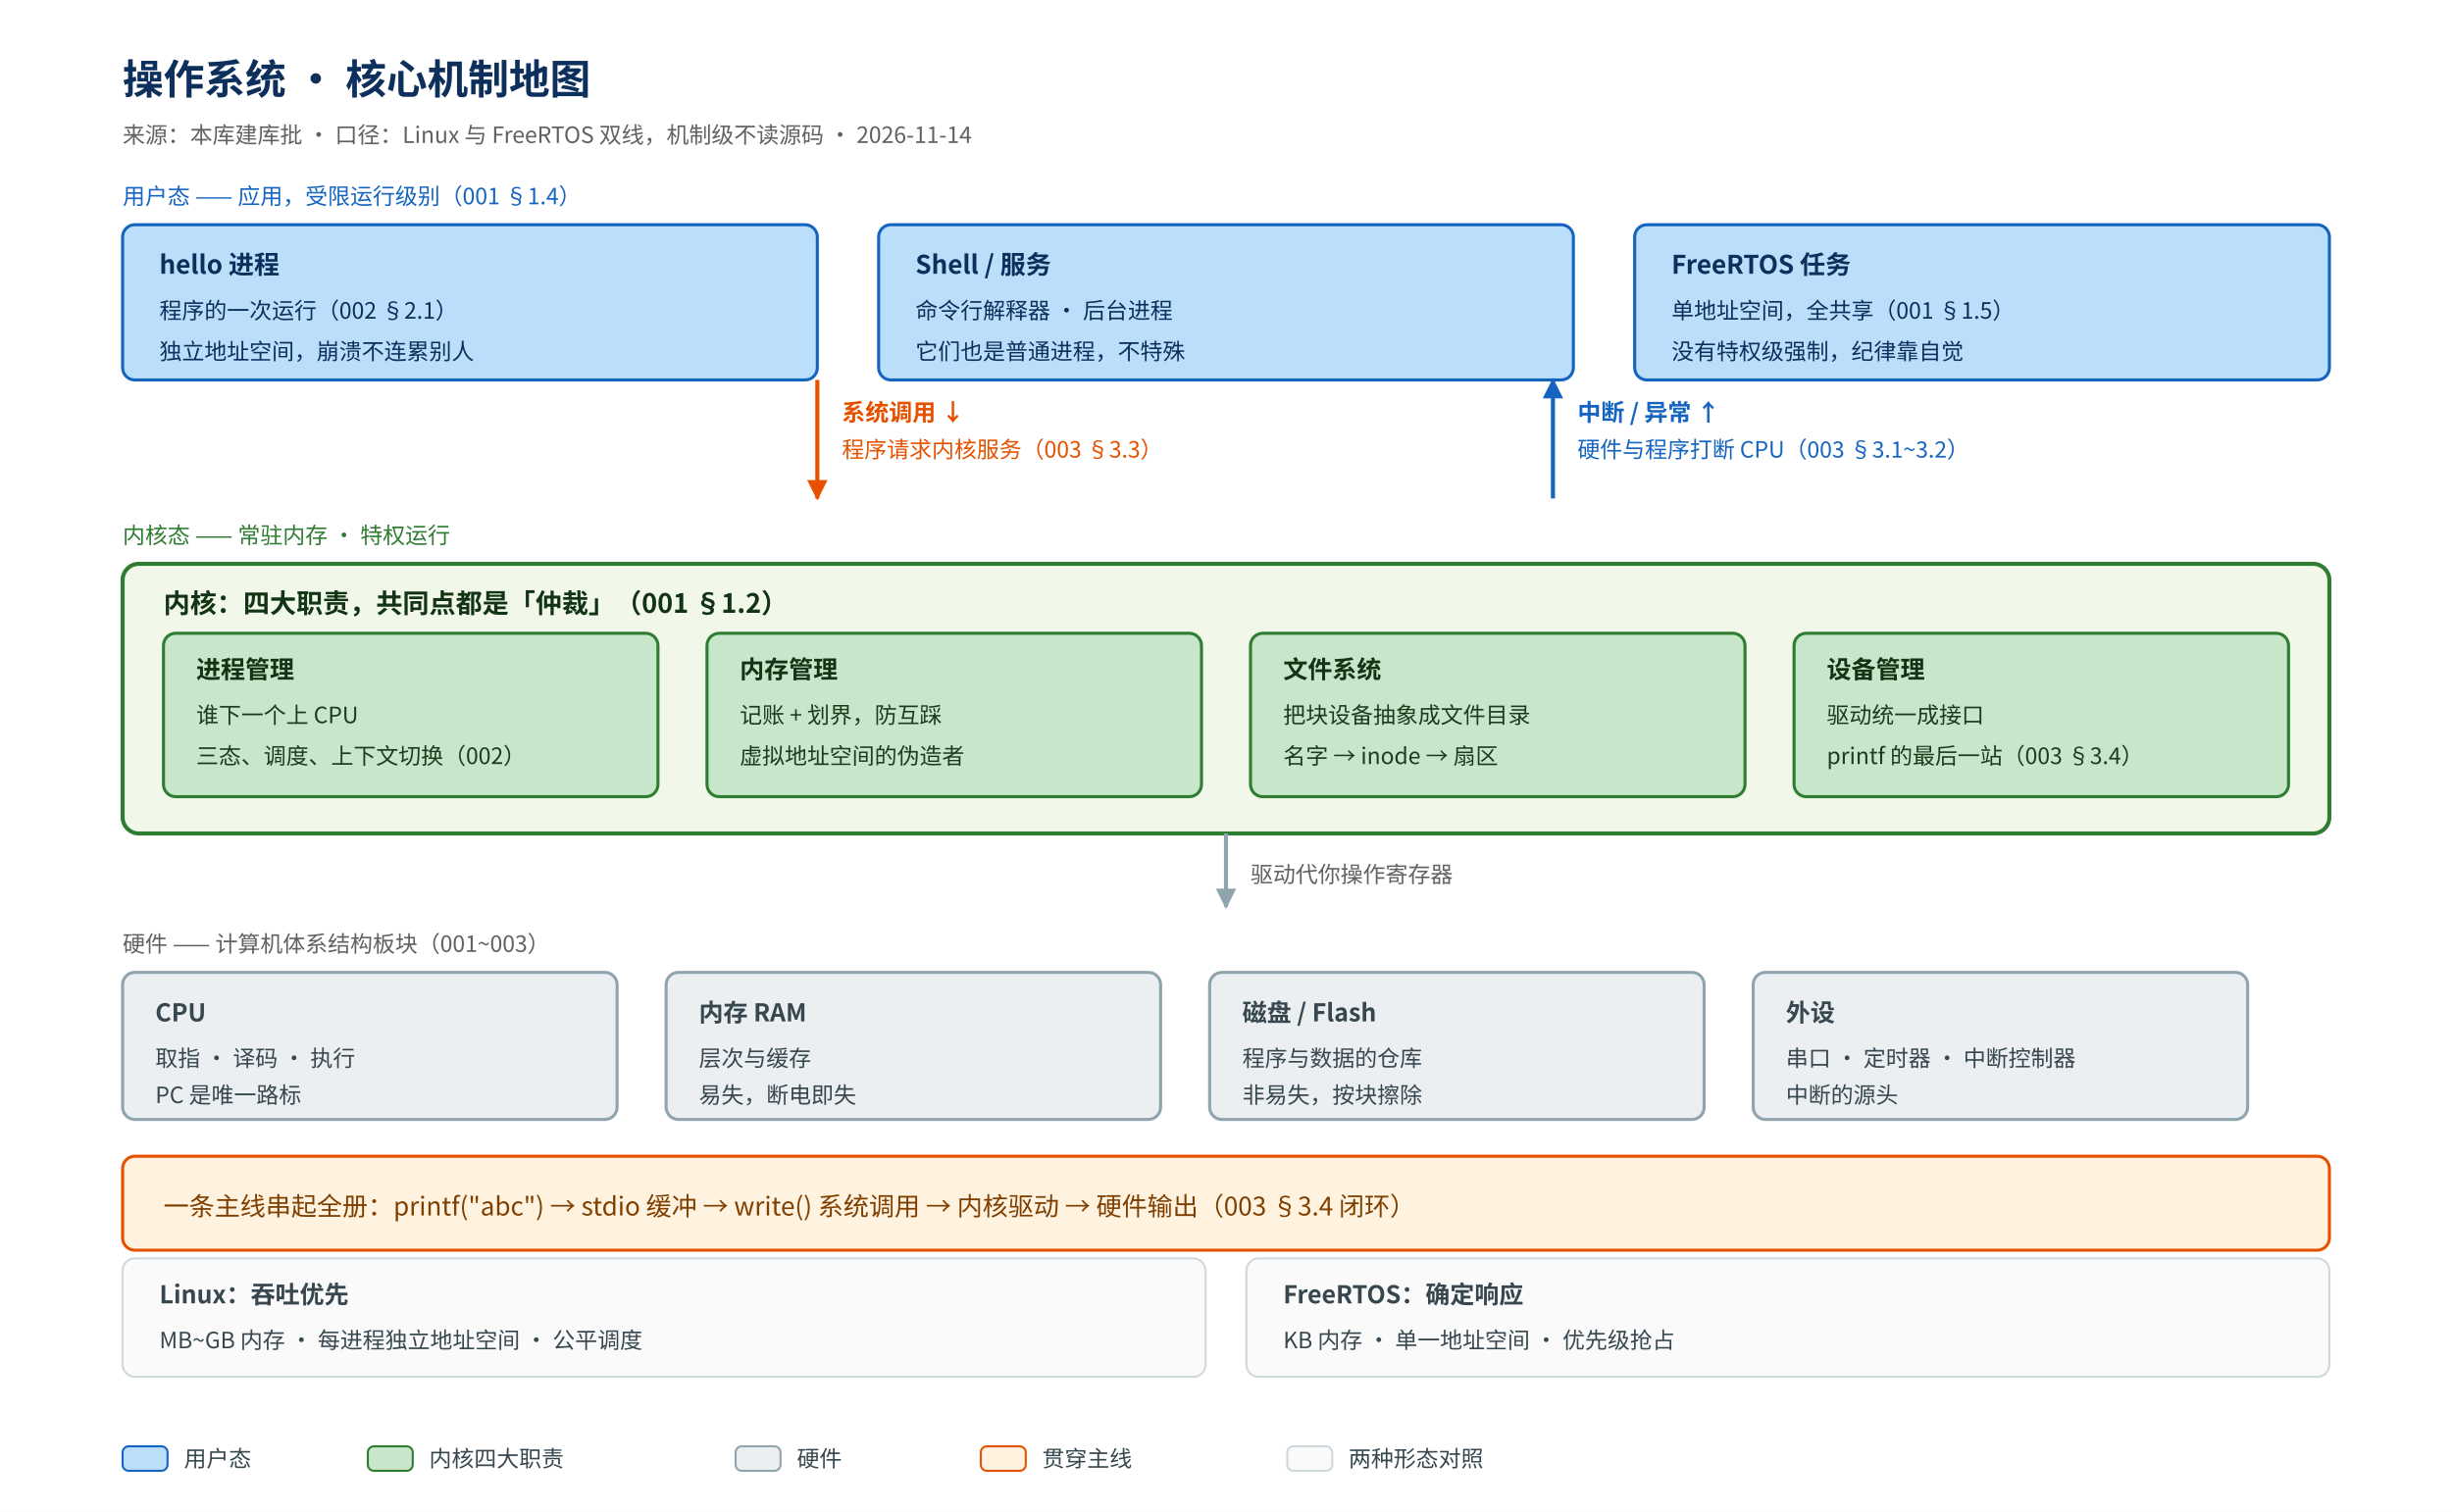
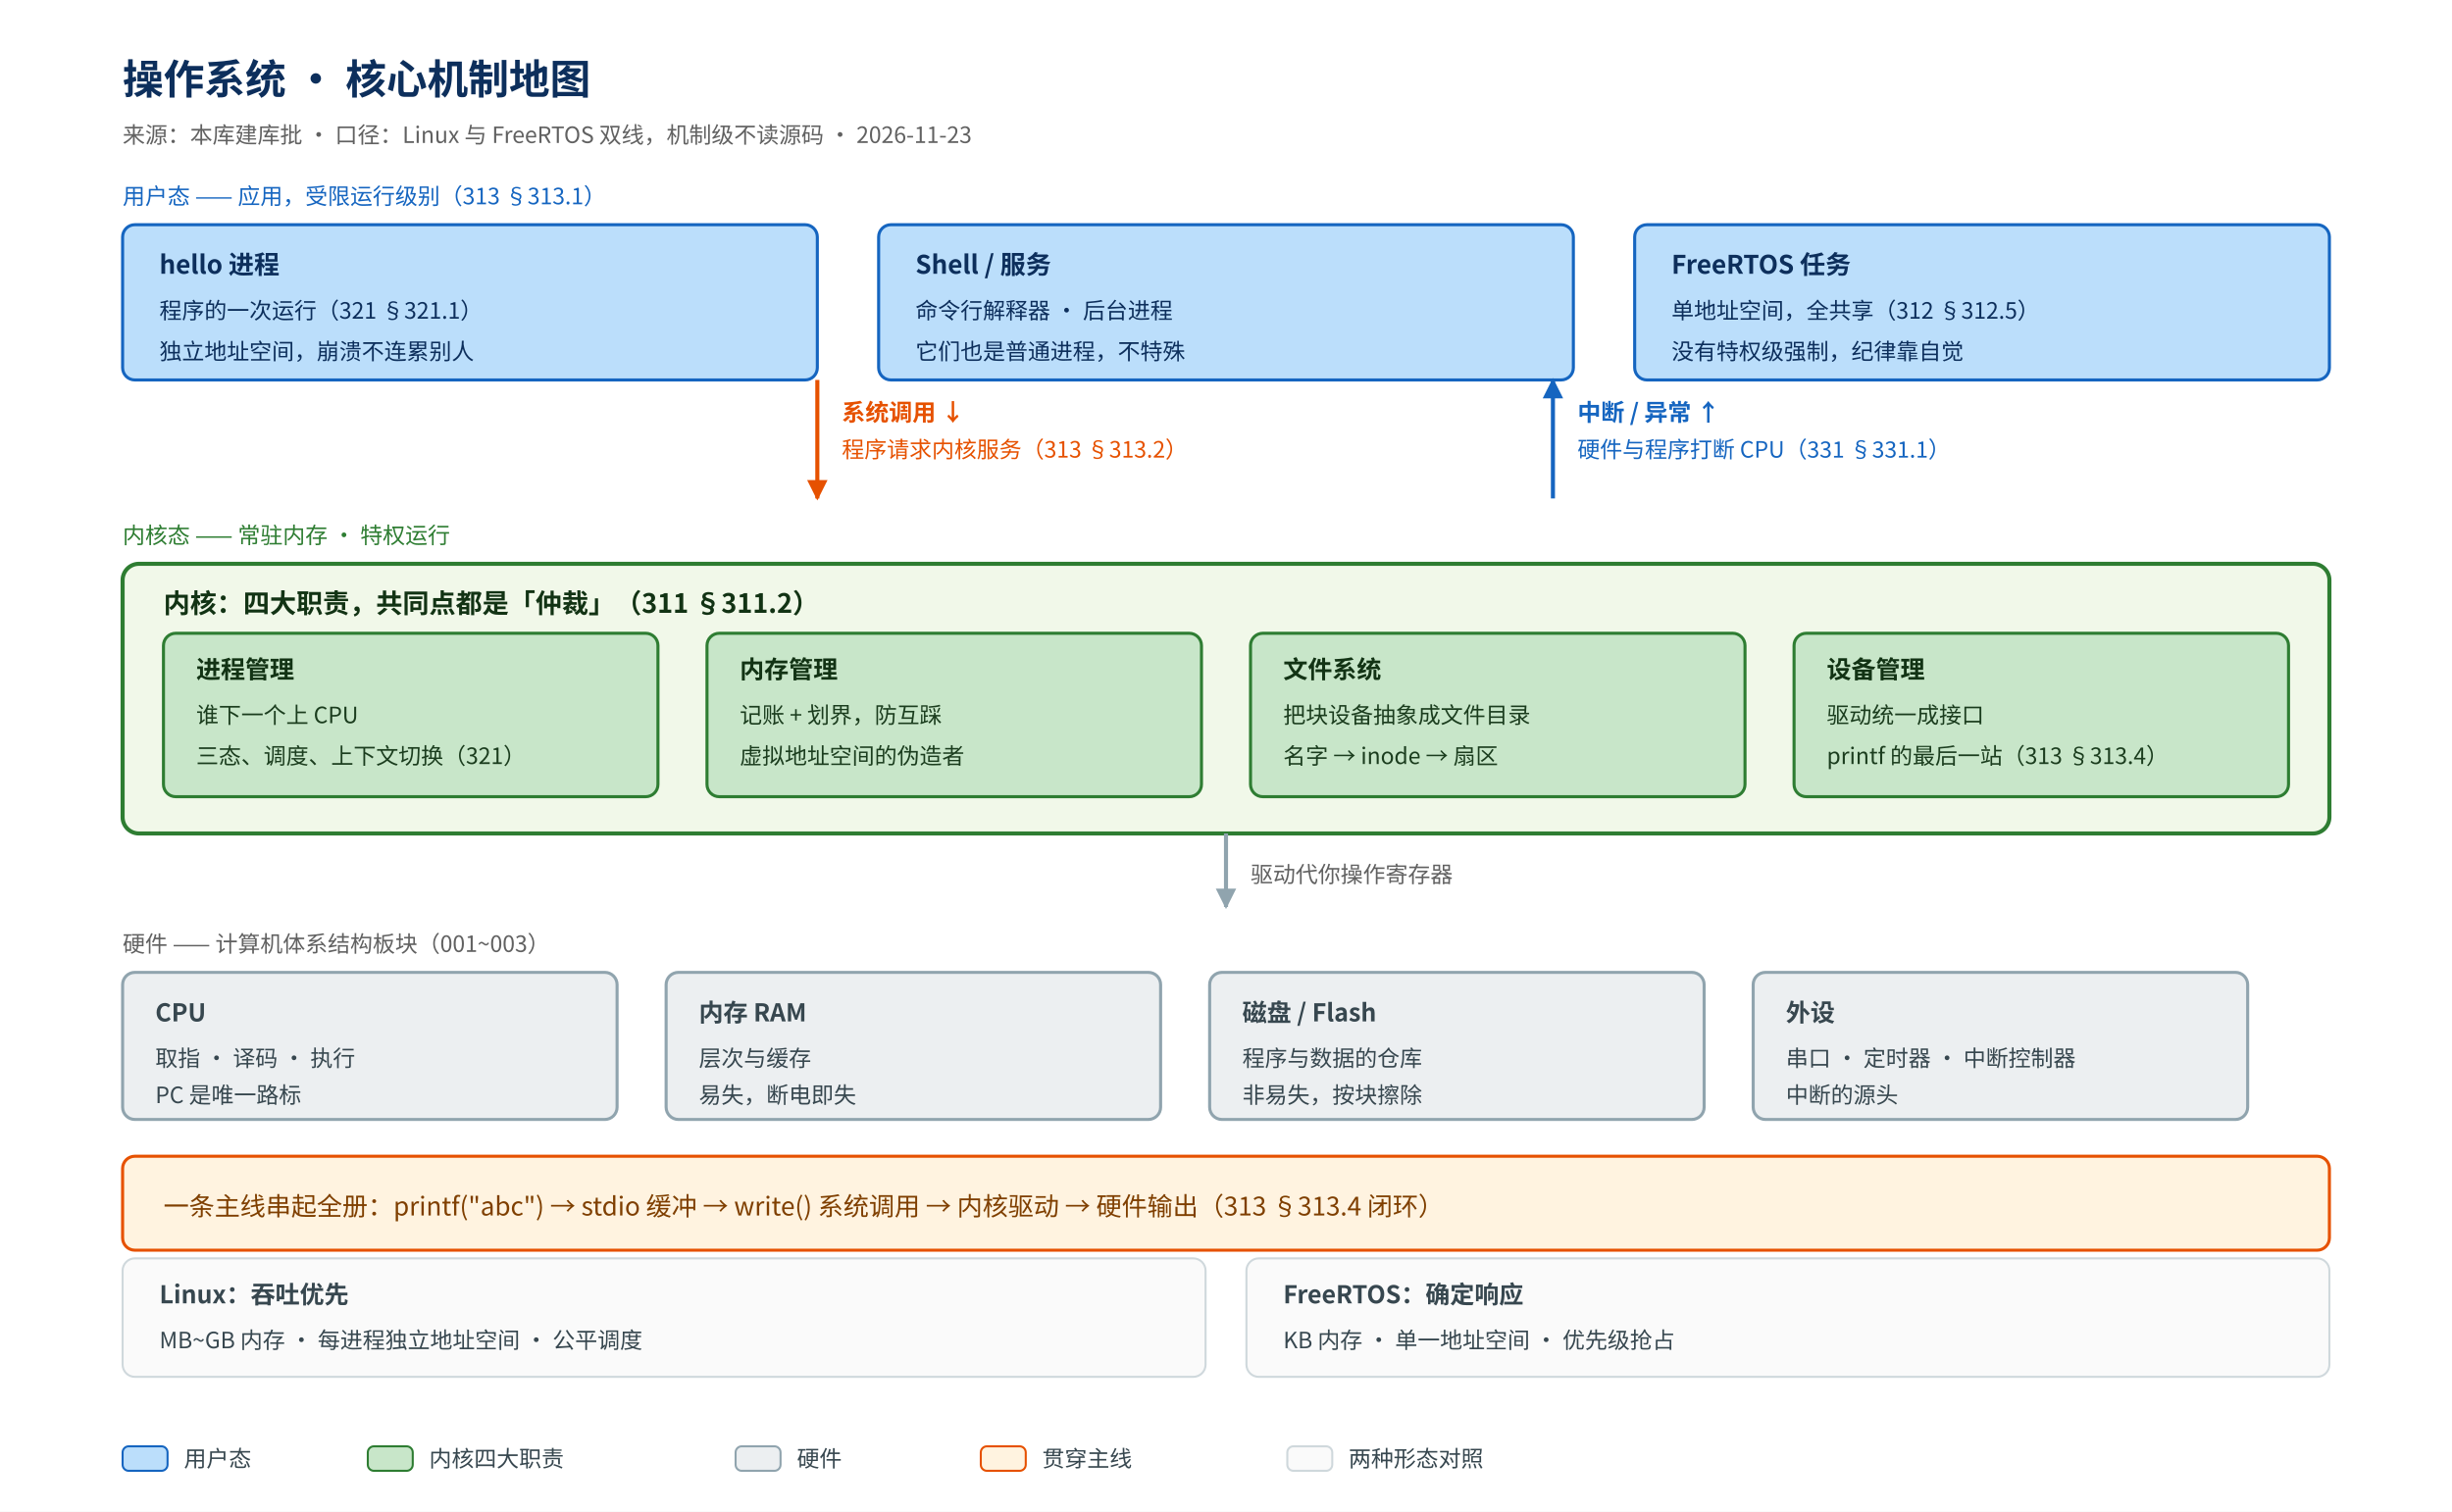
<svg xmlns="http://www.w3.org/2000/svg" viewBox="0 0 1200 740" font-family="'Microsoft YaHei','PingFang SC','Noto Sans CJK SC',sans-serif">
  <rect x="0" y="0" width="1200" height="740" fill="#ffffff" />
  <defs>
    <marker id="arrowBlue" viewBox="0 0 10 10" refX="9" refY="5" markerWidth="10" markerHeight="10" markerUnits="userSpaceOnUse" orient="auto-start-reverse">
      <path d="M 0 0 L 10 5 L 0 10 z" fill="#1565c0" />
    </marker>
    <marker id="arrowOrange" viewBox="0 0 10 10" refX="9" refY="5" markerWidth="10" markerHeight="10" markerUnits="userSpaceOnUse" orient="auto-start-reverse">
      <path d="M 0 0 L 10 5 L 0 10 z" fill="#e65100" />
    </marker>
    <marker id="arrowGray" viewBox="0 0 10 10" refX="9" refY="5" markerWidth="10" markerHeight="10" markerUnits="userSpaceOnUse" orient="auto-start-reverse">
      <path d="M 0 0 L 10 5 L 0 10 z" fill="#90a4ae" />
    </marker>
  </defs>
  <text x="60" y="46" font-size="20" font-weight="bold" fill="#0d2f5c">操作系统 · 核心机制地图</text>
-   <text x="60" y="70" font-size="11" fill="#616161">来源：本库建库批 · 口径：Linux 与 FreeRTOS 双线，机制级不读源码 · 2026-11-14</text>
-   <text x="60" y="100" font-size="11" fill="#1565c0">用户态 —— 应用，受限运行级别（001 §1.4）</text>
+   <text x="60" y="70" font-size="11" fill="#616161">来源：本库建库批 · 口径：Linux 与 FreeRTOS 双线，机制级不读源码 · 2026-11-23</text>
+   <text x="60" y="100" font-size="11" fill="#1565c0">用户态 —— 应用，受限运行级别（313 §313.1）</text>
  <rect x="60" y="110" width="340" height="76" rx="6" fill="#bbdefb" stroke="#1565c0" stroke-width="1.5" />
  <text x="78" y="134" font-size="12.5" font-weight="bold" fill="#0d2f5c">hello 进程</text>
-   <text x="78" y="156" font-size="11" fill="#0d2f5c">程序的一次运行（002 §2.1）</text>
+   <text x="78" y="156" font-size="11" fill="#0d2f5c">程序的一次运行（321 §321.1）</text>
  <text x="78" y="176" font-size="11" fill="#0d2f5c">独立地址空间，崩溃不连累别人</text>
  <rect x="430" y="110" width="340" height="76" rx="6" fill="#bbdefb" stroke="#1565c0" stroke-width="1.5" />
  <text x="448" y="134" font-size="12.5" font-weight="bold" fill="#0d2f5c">Shell / 服务</text>
  <text x="448" y="156" font-size="11" fill="#0d2f5c">命令行解释器 · 后台进程</text>
  <text x="448" y="176" font-size="11" fill="#0d2f5c">它们也是普通进程，不特殊</text>
  <rect x="800" y="110" width="340" height="76" rx="6" fill="#bbdefb" stroke="#1565c0" stroke-width="1.5" />
  <text x="818" y="134" font-size="12.5" font-weight="bold" fill="#0d2f5c">FreeRTOS 任务</text>
-   <text x="818" y="156" font-size="11" fill="#0d2f5c">单地址空间，全共享（001 §1.5）</text>
+   <text x="818" y="156" font-size="11" fill="#0d2f5c">单地址空间，全共享（312 §312.5）</text>
  <text x="818" y="176" font-size="11" fill="#0d2f5c">没有特权级强制，纪律靠自觉</text>
  <path d="M 400 186 L 400 244" fill="none" stroke="#e65100" stroke-width="2" marker-end="url(#arrowOrange)" />
  <text x="412" y="206" font-size="11.5" font-weight="bold" fill="#e65100">系统调用 ↓</text>
-   <text x="412" y="224" font-size="11" fill="#e65100">程序请求内核服务（003 §3.3）</text>
+   <text x="412" y="224" font-size="11" fill="#e65100">程序请求内核服务（313 §313.2）</text>
  <path d="M 760 244 L 760 186" fill="none" stroke="#1565c0" stroke-width="2" marker-end="url(#arrowBlue)" />
  <text x="772" y="206" font-size="11.5" font-weight="bold" fill="#1565c0">中断 / 异常 ↑</text>
-   <text x="772" y="224" font-size="11" fill="#1565c0">硬件与程序打断 CPU（003 §3.1~3.2）</text>
+   <text x="772" y="224" font-size="11" fill="#1565c0">硬件与程序打断 CPU（331 §331.1）</text>
  <text x="60" y="266" font-size="11" fill="#2e7d32">内核态 —— 常驻内存 · 特权运行</text>
  <rect x="60" y="276" width="1080" height="132" rx="8" fill="#f1f8e9" stroke="#2e7d32" stroke-width="2" />
-   <text x="80" y="300" font-size="13" font-weight="bold" fill="#123314">内核：四大职责，共同点都是「仲裁」（001 §1.2）</text>
+   <text x="80" y="300" font-size="13" font-weight="bold" fill="#123314">内核：四大职责，共同点都是「仲裁」（311 §311.2）</text>
  <rect x="80" y="310" width="242" height="80" rx="6" fill="#c8e6c9" stroke="#2e7d32" stroke-width="1.5" />
  <text x="96" y="332" font-size="12" font-weight="bold" fill="#123314">进程管理</text>
  <text x="96" y="354" font-size="11" fill="#1b3d1e">谁下一个上 CPU</text>
-   <text x="96" y="374" font-size="11" fill="#1b3d1e">三态、调度、上下文切换（002）</text>
+   <text x="96" y="374" font-size="11" fill="#1b3d1e">三态、调度、上下文切换（321）</text>
  <rect x="346" y="310" width="242" height="80" rx="6" fill="#c8e6c9" stroke="#2e7d32" stroke-width="1.5" />
  <text x="362" y="332" font-size="12" font-weight="bold" fill="#123314">内存管理</text>
  <text x="362" y="354" font-size="11" fill="#1b3d1e">记账 + 划界，防互踩</text>
  <text x="362" y="374" font-size="11" fill="#1b3d1e">虚拟地址空间的伪造者</text>
  <rect x="612" y="310" width="242" height="80" rx="6" fill="#c8e6c9" stroke="#2e7d32" stroke-width="1.5" />
  <text x="628" y="332" font-size="12" font-weight="bold" fill="#123314">文件系统</text>
  <text x="628" y="354" font-size="11" fill="#1b3d1e">把块设备抽象成文件目录</text>
  <text x="628" y="374" font-size="11" fill="#1b3d1e">名字 → inode → 扇区</text>
  <rect x="878" y="310" width="242" height="80" rx="6" fill="#c8e6c9" stroke="#2e7d32" stroke-width="1.5" />
  <text x="894" y="332" font-size="12" font-weight="bold" fill="#123314">设备管理</text>
  <text x="894" y="354" font-size="11" fill="#1b3d1e">驱动统一成接口</text>
-   <text x="894" y="374" font-size="11" fill="#1b3d1e">printf 的最后一站（003 §3.4）</text>
+   <text x="894" y="374" font-size="11" fill="#1b3d1e">printf 的最后一站（313 §313.4）</text>
  <line x1="600" y1="408" x2="600" y2="444" stroke="#90a4ae" stroke-width="2" marker-end="url(#arrowGray)" />
  <text x="612" y="432" font-size="11" fill="#616161">驱动代你操作寄存器</text>
  <text x="60" y="466" font-size="11" fill="#616161">硬件 —— 计算机体系结构板块（001~003）</text>
  <rect x="60" y="476" width="242" height="72" rx="6" fill="#eceff1" stroke="#90a4ae" stroke-width="1.5" />
  <text x="76" y="500" font-size="12" font-weight="bold" fill="#37474f">CPU</text>
  <text x="76" y="522" font-size="11" fill="#37474f">取指 · 译码 · 执行</text>
  <text x="76" y="540" font-size="11" fill="#37474f">PC 是唯一路标</text>
  <rect x="326" y="476" width="242" height="72" rx="6" fill="#eceff1" stroke="#90a4ae" stroke-width="1.5" />
  <text x="342" y="500" font-size="12" font-weight="bold" fill="#37474f">内存 RAM</text>
  <text x="342" y="522" font-size="11" fill="#37474f">层次与缓存</text>
  <text x="342" y="540" font-size="11" fill="#37474f">易失，断电即失</text>
  <rect x="592" y="476" width="242" height="72" rx="6" fill="#eceff1" stroke="#90a4ae" stroke-width="1.5" />
  <text x="608" y="500" font-size="12" font-weight="bold" fill="#37474f">磁盘 / Flash</text>
  <text x="608" y="522" font-size="11" fill="#37474f">程序与数据的仓库</text>
  <text x="608" y="540" font-size="11" fill="#37474f">非易失，按块擦除</text>
  <rect x="858" y="476" width="242" height="72" rx="6" fill="#eceff1" stroke="#90a4ae" stroke-width="1.5" />
  <text x="874" y="500" font-size="12" font-weight="bold" fill="#37474f">外设</text>
  <text x="874" y="522" font-size="11" fill="#37474f">串口 · 定时器 · 中断控制器</text>
  <text x="874" y="540" font-size="11" fill="#37474f">中断的源头</text>
  <rect x="60" y="566" width="1080" height="46" rx="6" fill="#fff3e0" stroke="#e65100" stroke-width="1.5" />
-   <text x="80" y="595" font-size="12.5" fill="#7f3f00">一条主线串起全册：printf("abc") → stdio 缓冲 → write() 系统调用 → 内核驱动 → 硬件输出（003 §3.4 闭环）</text>
+   <text x="80" y="595" font-size="12.5" fill="#7f3f00">一条主线串起全册：printf("abc") → stdio 缓冲 → write() 系统调用 → 内核驱动 → 硬件输出（313 §313.4 闭环）</text>
  <rect x="60" y="616" width="530" height="58" rx="6" fill="#fafafa" stroke="#cfd8dc" stroke-width="1" />
  <text x="78" y="638" font-size="12" font-weight="bold" fill="#37474f">Linux：吞吐优先</text>
  <text x="78" y="660" font-size="11" fill="#37474f">MB~GB 内存 · 每进程独立地址空间 · 公平调度</text>
  <rect x="610" y="616" width="530" height="58" rx="6" fill="#fafafa" stroke="#cfd8dc" stroke-width="1" />
  <text x="628" y="638" font-size="12" font-weight="bold" fill="#37474f">FreeRTOS：确定响应</text>
  <text x="628" y="660" font-size="11" fill="#37474f">KB 内存 · 单一地址空间 · 优先级抢占</text>
  <rect x="60" y="708" width="22" height="12" rx="3" fill="#bbdefb" stroke="#1565c0" stroke-width="1" />
  <text x="90" y="718" font-size="11" fill="#37474f">用户态</text>
  <rect x="180" y="708" width="22" height="12" rx="3" fill="#c8e6c9" stroke="#2e7d32" stroke-width="1" />
  <text x="210" y="718" font-size="11" fill="#37474f">内核四大职责</text>
  <rect x="360" y="708" width="22" height="12" rx="3" fill="#eceff1" stroke="#90a4ae" stroke-width="1" />
  <text x="390" y="718" font-size="11" fill="#37474f">硬件</text>
  <rect x="480" y="708" width="22" height="12" rx="3" fill="#fff3e0" stroke="#e65100" stroke-width="1" />
  <text x="510" y="718" font-size="11" fill="#37474f">贯穿主线</text>
  <rect x="630" y="708" width="22" height="12" rx="3" fill="#fafafa" stroke="#cfd8dc" stroke-width="1" />
  <text x="660" y="718" font-size="11" fill="#37474f">两种形态对照</text>
</svg>
